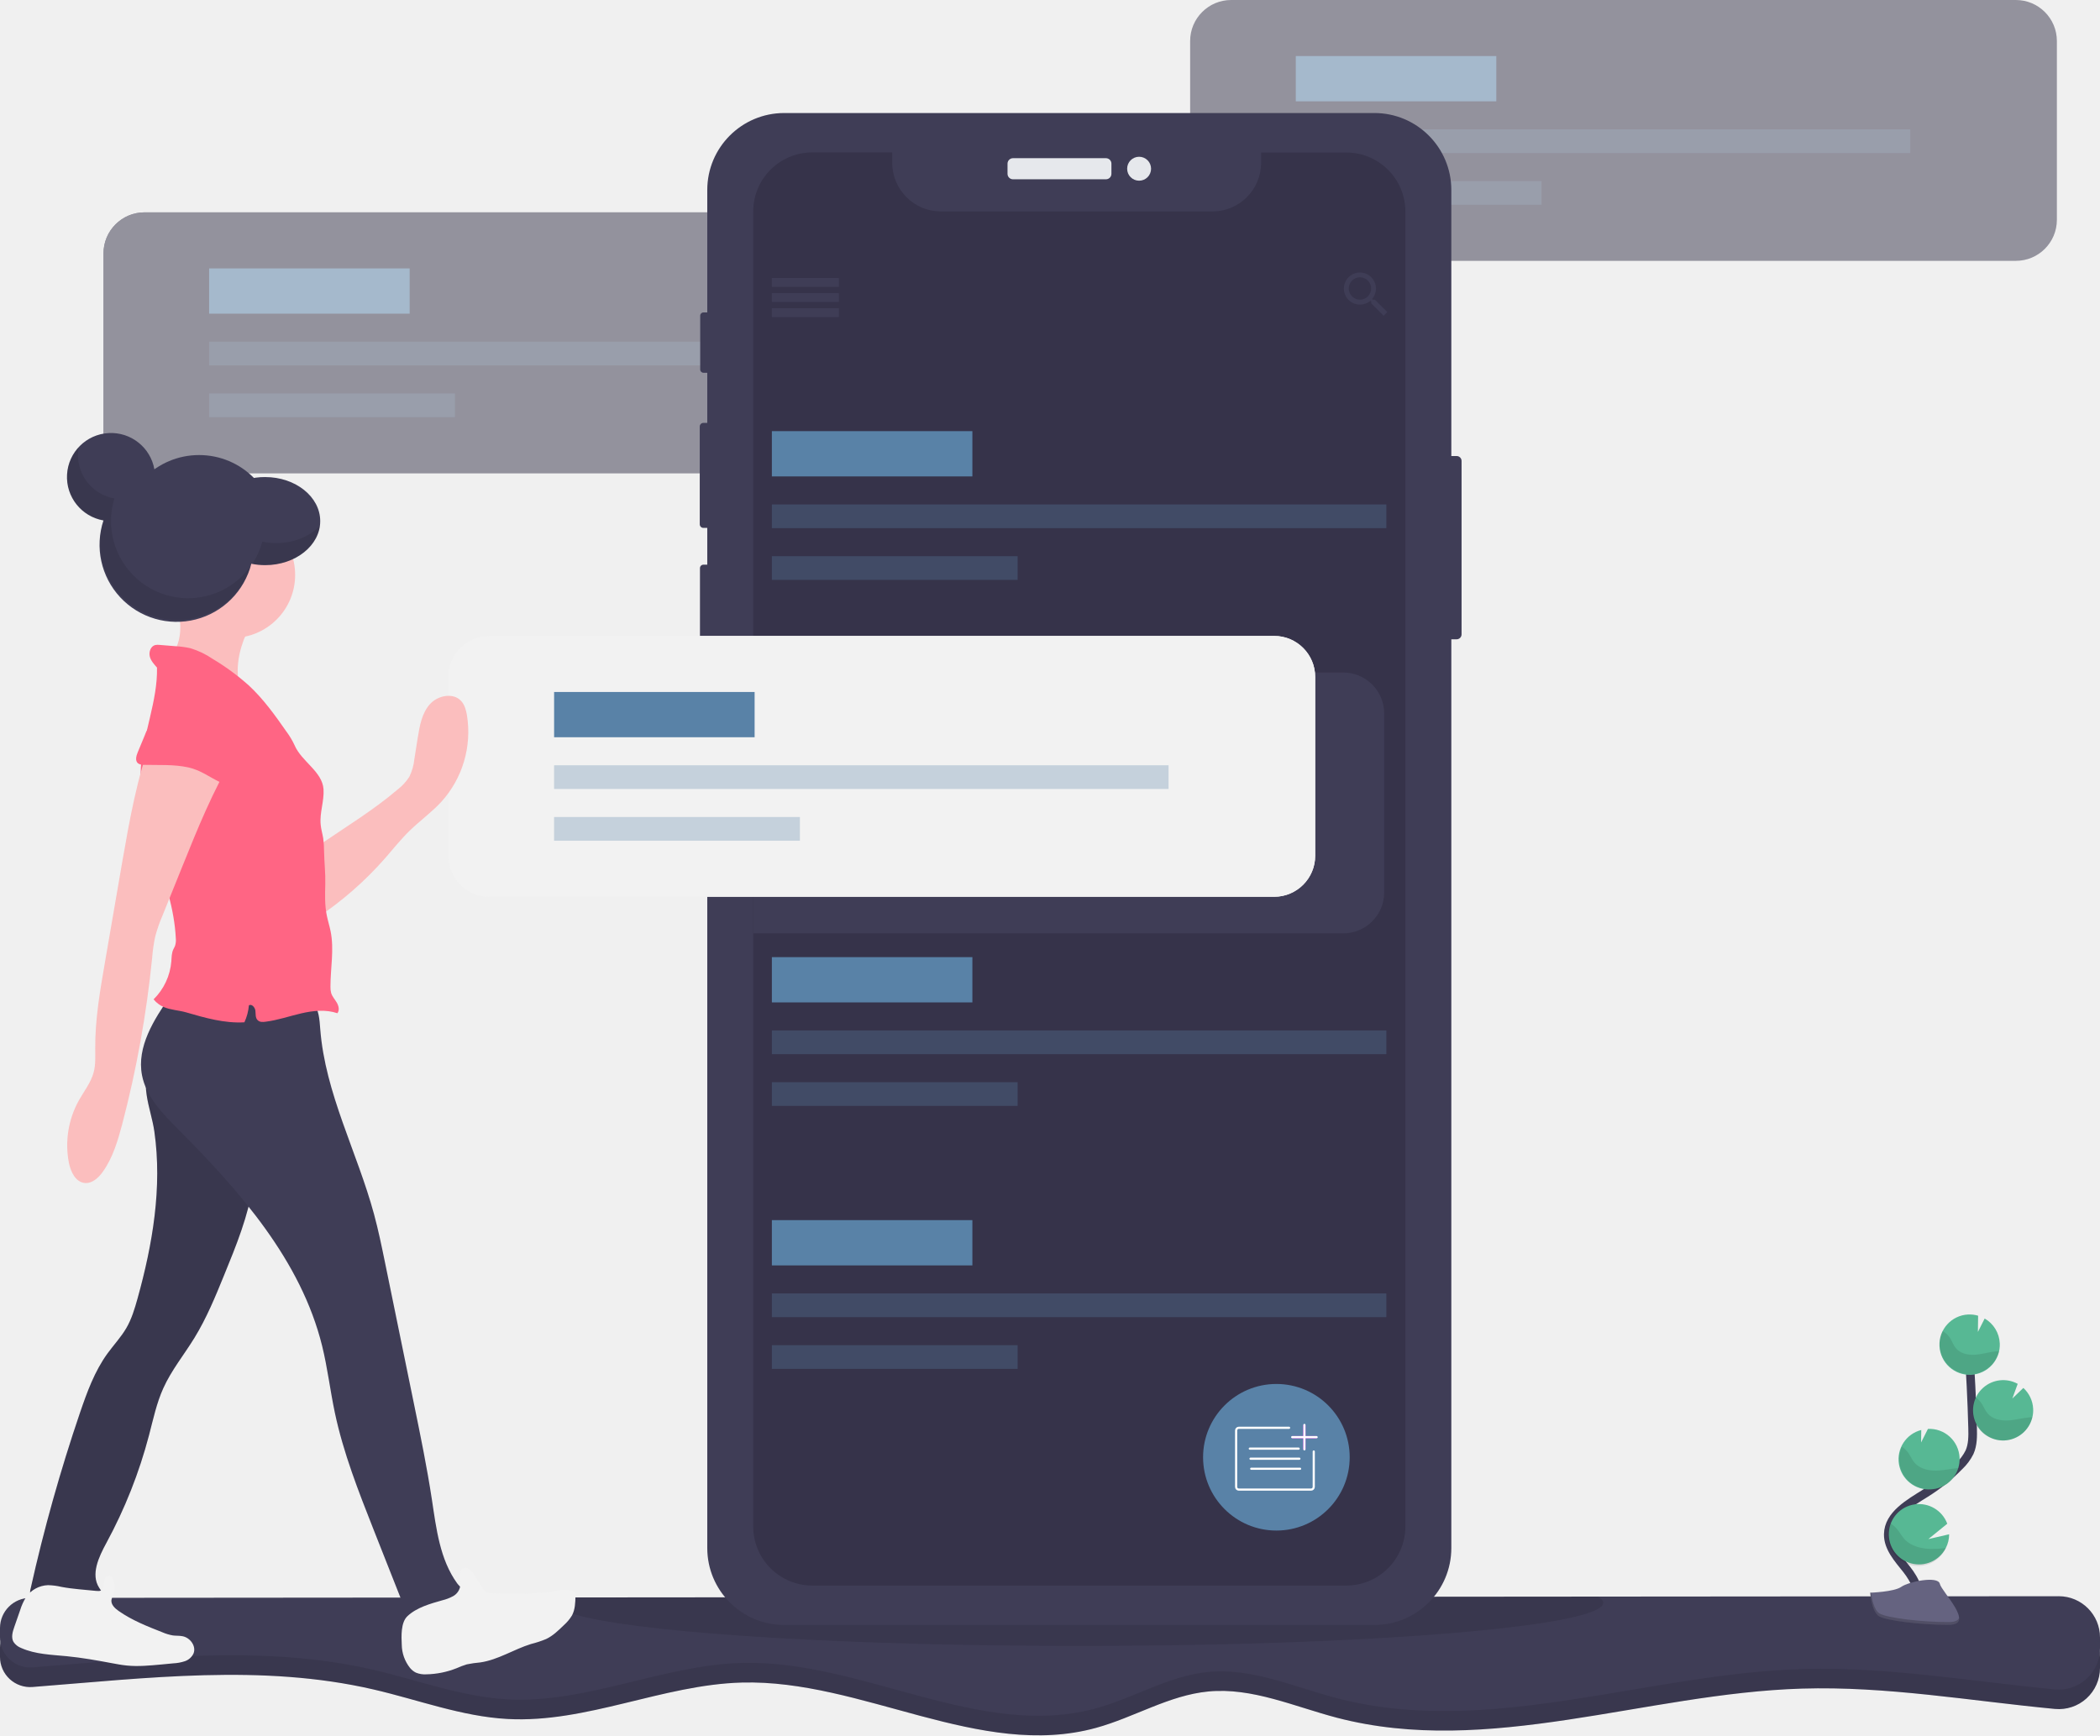
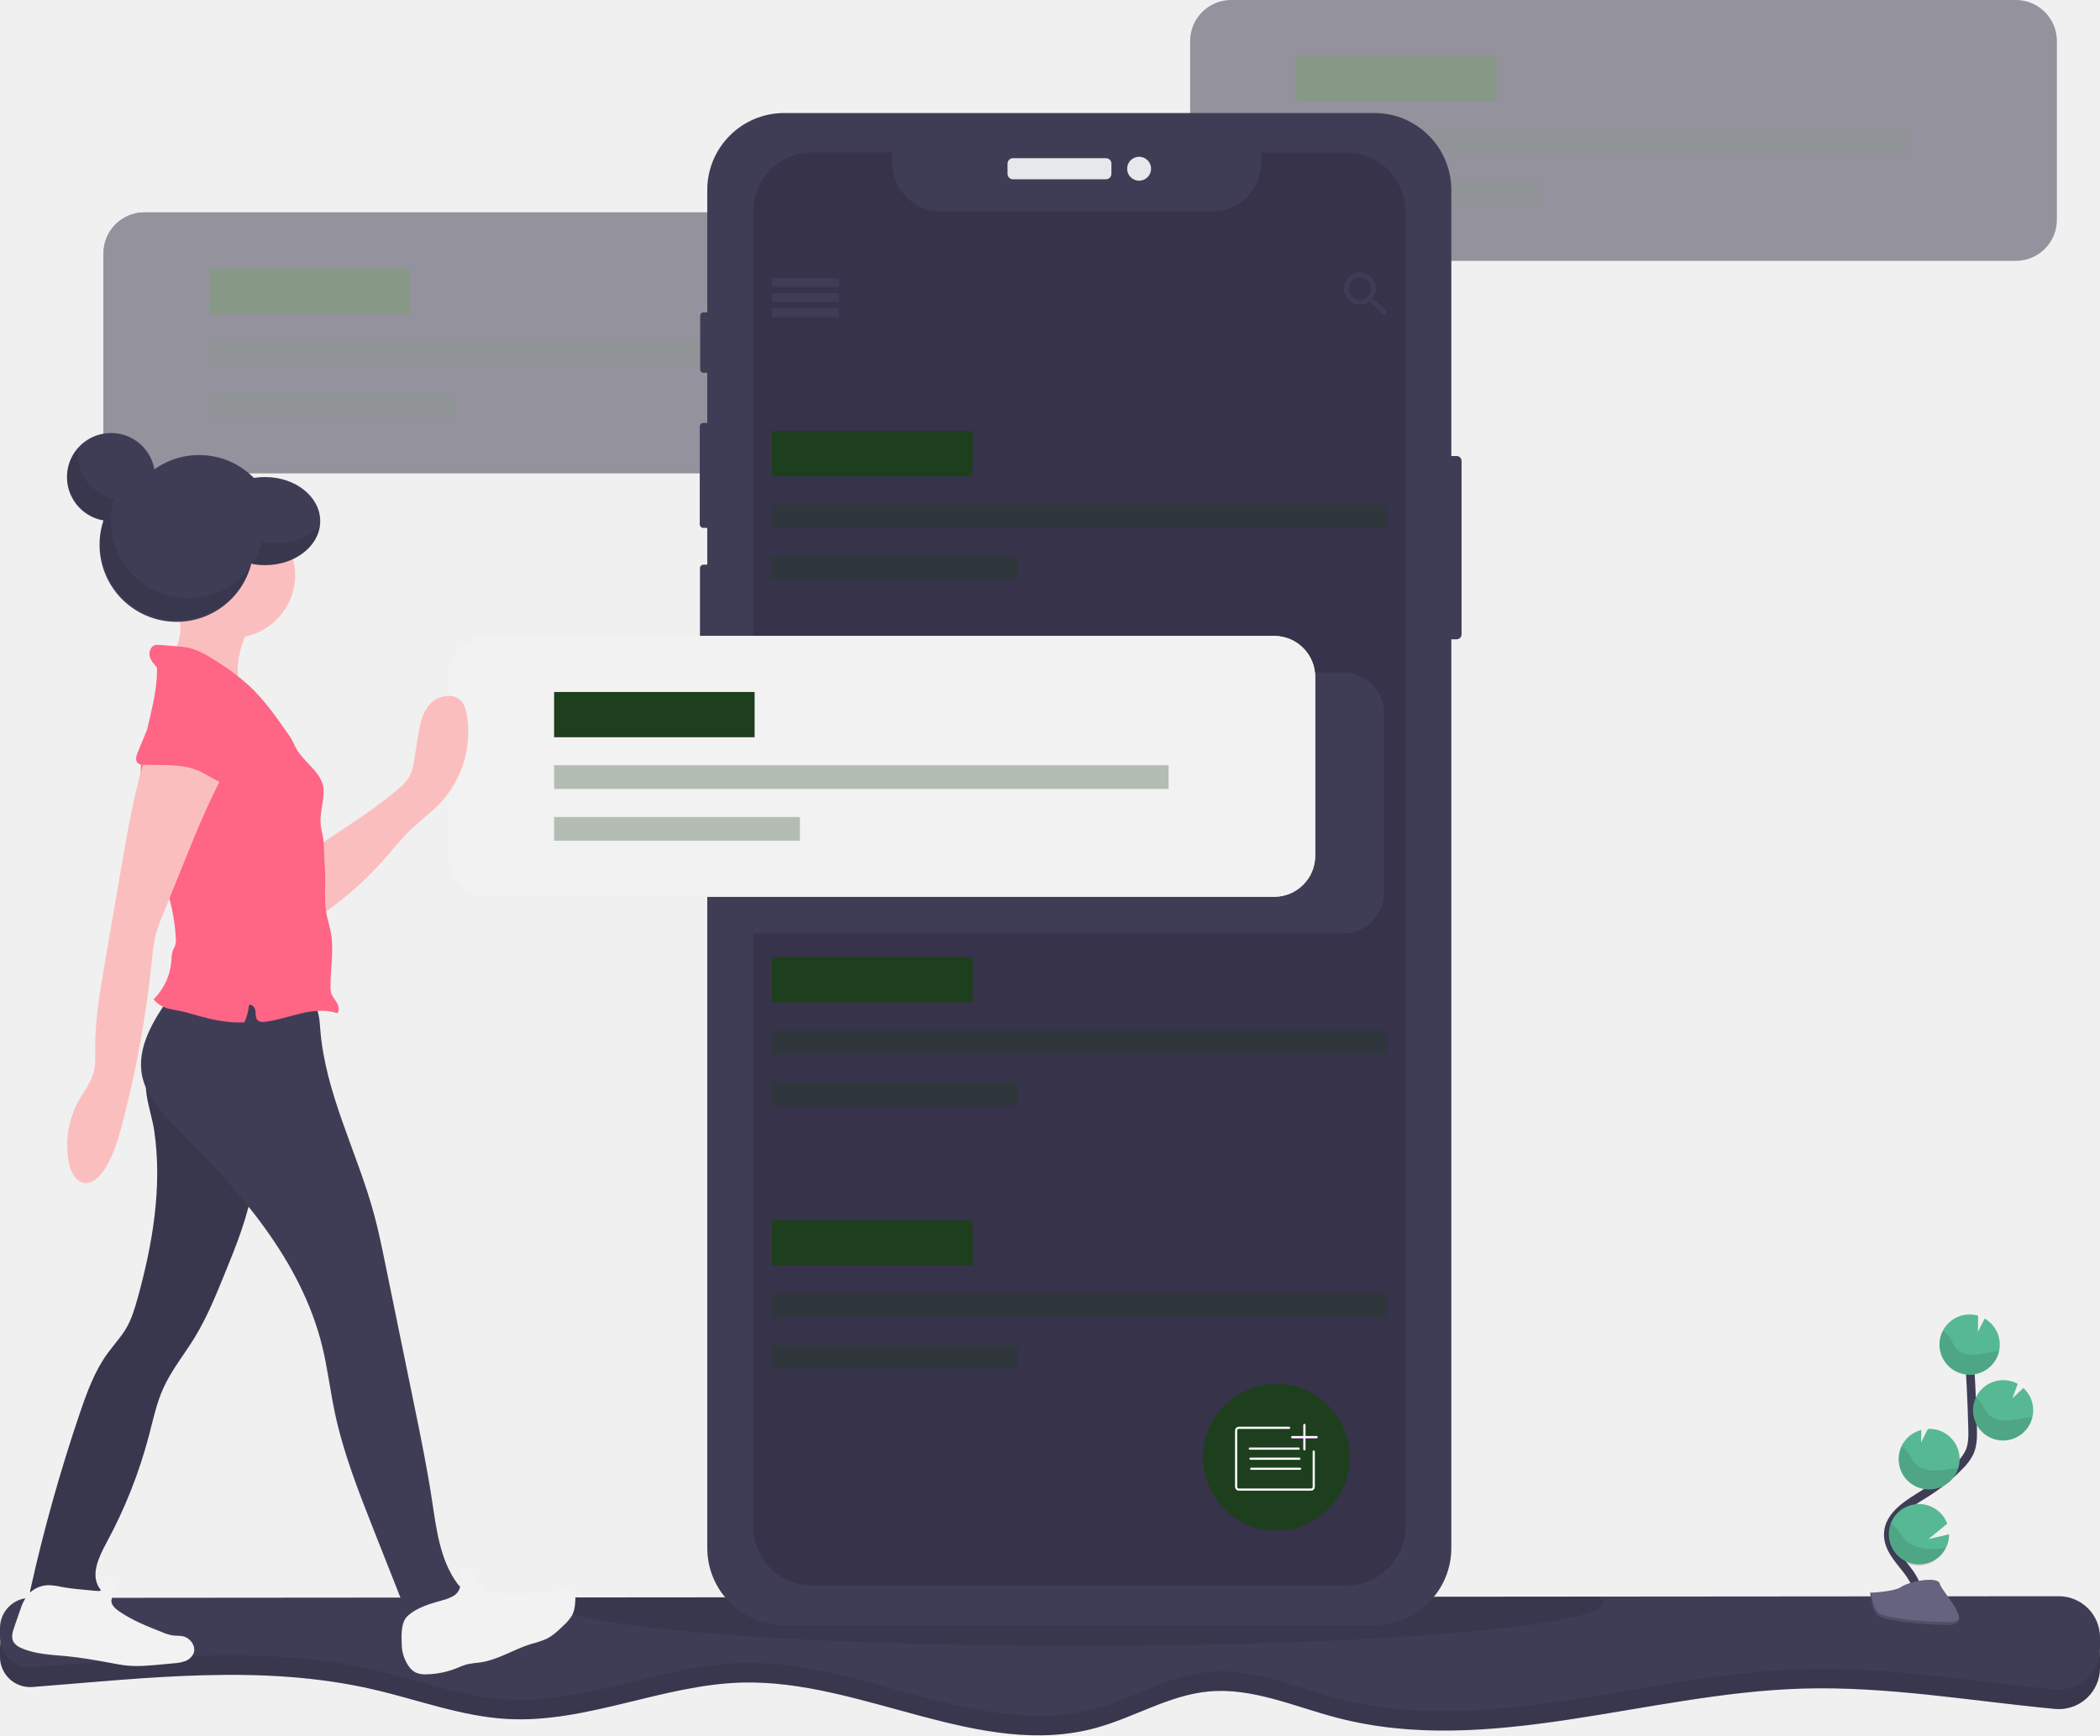
<svg xmlns="http://www.w3.org/2000/svg" data-name="Layer 1" width="974" height="805.02" viewBox="0 0 974 805.02">
  <path d="M974 768.75v5a19.11 19.11 0 01-20.91 19c-39.15-3.72-78.12-10.64-117.4-9.43-72.42 2.21-145.44 31.83-215.54 13.53-19.77-5.16-39.32-14.13-59.66-12.2-18.25 1.73-34.49 12.05-52.17 16.89C454.55 816.3 399.8 779 344.06 780.51c-36.74 1-71.92 18.89-108.62 16.9-21.27-1.14-41.53-8.92-62.28-13.71-51.66-11.94-104.86-5.27-158.09-1.13A14 14 0 010 768.64v-4.28a14 14 0 0114-14l940.92-.76A19.11 19.11 0 01974 768.75z" fill="#3f3d56" />
  <path d="M974 768.75v5a19.11 19.11 0 01-20.91 19c-39.15-3.72-78.12-10.64-117.4-9.43-72.42 2.21-145.44 31.83-215.54 13.53-19.77-5.16-39.32-14.13-59.66-12.2-18.25 1.73-34.49 12.05-52.17 16.89C454.55 816.3 399.8 779 344.06 780.51c-36.74 1-71.92 18.89-108.62 16.9-21.27-1.14-41.53-8.92-62.28-13.71-51.66-11.94-104.86-5.27-158.09-1.13A14 14 0 010 768.64v-4.28a14 14 0 0114-14l940.92-.76A19.11 19.11 0 01974 768.75z" opacity=".1" />
  <path d="M974 759.61v5a20.39 20.39 0 01-.11 2.08 19.11 19.11 0 01-20.8 17c-39.15-3.73-78.12-10.65-117.4-9.44-72.42 2.22-145.44 31.84-215.54 13.53-19.77-5.16-39.32-14.13-59.66-12.2-18.25 1.73-34.49 12.05-52.17 16.9-53.77 14.72-108.52-22.58-164.26-21.08-36.74 1-71.92 18.89-108.62 16.91-21.27-1.15-41.53-8.92-62.28-13.72-51.65-11.93-104.86-5.26-158.09-1.12a14 14 0 01-14.86-11.5 13.7 13.7 0 01-.21-2.46v-4.28a14 14 0 0114-14l235.83-.19 481.81-.4 223.28-.18A19.11 19.11 0 01974 759.61z" fill="#3f3d56" />
  <path d="M743.59 743.51c0 2.21-4.36 4.33-12.4 6.32-32.19 7.95-123.19 13.68-230.6 13.68-105.67 0-195.58-5.55-229-13.31-9-2.09-14-4.34-14-6.69 0-.82.6-1.63 1.78-2.43l481.81-.4c1.59.93 2.41 1.83 2.41 2.83z" opacity=".1" />
  <g opacity=".5">
    <rect x="552" width="402" height="121" rx="19.03" fill="#36334a" />
-     <path fill="#5982a7" d="M601 26h93v21h-93z" />
-     <path fill="#5982a7" opacity=".3" d="M601 60h285v11H601zm0 24h114v11H601z" />
+     <path fill="#1d3f1d" d="M601 26h93v21h-93z" />
+     <path fill="#1d3f1d" opacity=".3" d="M601 60h285v11H601zm0 24h114v11H601z" />
  </g>
  <g opacity=".5">
    <rect x="48" y="98.51" width="402" height="121" rx="19.03" fill="#36334a" />
    <path fill="#36334a" d="M97 124.51h93v21H97zm0 34h285v11H97zm0 24h114v11H97z" />
    <rect x="48" y="98.51" width="402" height="121" rx="19.03" fill="#36334a" />
-     <path fill="#5982a7" d="M97 124.51h93v21H97z" />
-     <path fill="#5982a7" opacity=".3" d="M97 158.51h285v11H97zm0 24h114v11H97z" />
+     <path fill="#1d3f1d" d="M97 124.51h93v21H97z" />
+     <path fill="#1d3f1d" opacity=".3" d="M97 158.51h285v11H97zm0 24h114v11H97z" />
  </g>
  <rect x="667.58" y="211.54" width="10.31" height="85.02" rx="2.29" fill="#3f3d56" />
  <rect x="324.76" y="144.93" width="5.79" height="27.99" rx="1.5" fill="#3f3d56" />
  <rect x="324.55" y="196.17" width="6.52" height="48.72" rx="1.69" fill="#3f3d56" />
  <rect x="324.65" y="261.94" width="6.21" height="49.14" rx="1.61" fill="#3f3d56" />
  <rect x="328.04" y="52.43" width="345.1" height="701.37" rx="35.69" fill="#3f3d56" />
  <rect x="467.3" y="73.38" width="48.19" height="9.79" rx="2.54" fill="#e6e8ec" />
  <circle cx="528.33" cy="78.27" r="5.55" fill="#e6e8ec" />
  <path d="M651.83 98.11v610a27.41 27.41 0 01-27.41 27.4H376.76a27.41 27.41 0 01-27.41-27.4v-610a27.41 27.41 0 0127.41-27.41h37.06v4.81a22.58 22.58 0 0022.57 22.57h126a22.57 22.57 0 0022.52-22.57v-4.76h39.51a27.41 27.41 0 0127.41 27.36z" fill="#36334a" />
  <path fill="#3f3d56" d="M358 129h31v4h-31zm0 7h31v4h-31zm0 7h31v4h-31z" />
  <path fill="#3f3d56" d="M358 129h31v4h-31zm0 7h31v4h-31zm0 7h31v4h-31zm279.66-4h-.91l-.35-.29a7.61 7.61 0 001.78-4.89 7.44 7.44 0 10-7.4 7.48 7.73 7.73 0 004.88-1.78l.34.29v.92l5.74 5.75 1.72-1.72zm-6.88 0a5.18 5.18 0 115.16-5.18 5.15 5.15 0 01-5.16 5.18z" />
-   <path fill="#5982a7" d="M358 200h93v21h-93z" />
-   <path fill="#5982a7" opacity=".3" d="M358 234h285v11H358zm0 24h114v11H358z" />
-   <path fill="#5982a7" d="M358 444h93v21h-93z" />
-   <path fill="#5982a7" opacity=".3" d="M358 478h285v11H358zm0 24h114v11H358z" />
-   <path fill="#5982a7" d="M358 566h93v21h-93z" />
-   <path fill="#5982a7" opacity=".3" d="M358 600h285v11H358zm0 24h114v11H358z" />
-   <circle cx="592" cy="676" r="34" fill="#5982a7" />
+   <path fill="#1d3f1d" d="M358 200h93v21h-93z" />
+   <path fill="#1d3f1d" opacity=".3" d="M358 234h285v11H358zm0 24h114v11H358z" />
+   <path fill="#1d3f1d" d="M358 444h93v21h-93z" />
+   <path fill="#1d3f1d" opacity=".3" d="M358 478h285v11H358zm0 24h114v11H358z" />
+   <path fill="#1d3f1d" d="M358 566h93v21h-93z" />
+   <path fill="#1d3f1d" opacity=".3" d="M358 600h285v11H358zm0 24h114v11H358z" />
+   <circle cx="592" cy="676" r="34" fill="#1d3f1d" />
  <path d="M609.33 673.32v16.43a1.25 1.25 0 01-1.25 1.25h-33.5a1.25 1.25 0 01-1.25-1.25v-26.17a1.25 1.25 0 011.25-1.25h23.31M579.67 672h22.66M580 676.67h22.67m-22.34 4.66H603" fill="none" stroke="#fff" stroke-linecap="round" stroke-miterlimit="10" />
  <path fill="none" stroke="#f0f" stroke-miterlimit="10" d="M605 661v11.33m5.67-5.66h-11.34" />
  <path fill="none" stroke="#fff" stroke-linecap="round" stroke-miterlimit="10" d="M605 661v11.33m5.67-5.66h-11.34" />
  <path d="M888.6 745.17c3-5.51-.4-12.27-4.29-17.18s-8.61-10-8.51-16.29c.15-9 9.7-14.31 17.33-19.09a84 84 0 0015.56-12.51 22.8 22.8 0 004.78-6.4c1.58-3.52 1.54-7.52 1.44-11.37q-.51-19.26-1.91-38.49" fill="none" stroke="#3f3d56" stroke-miterlimit="10" stroke-width="4" />
  <path d="M927.51 623.14a14 14 0 00-7-11.5l-3.14 6.22.1-7.53a14.22 14.22 0 00-4.63-.56 14 14 0 1014.68 13.37zm-25.03 94.99a14 14 0 11.68-11.3l-8.77 7.13 9.65-2.23a14 14 0 01-1.56 6.4zm-6.93-27.25a14 14 0 01-4.45-27.53l-.08 5.78 3.18-6.29a14 14 0 0114.67 13.36 13.84 13.84 0 01-.6 4.79 14 14 0 01-12.72 9.89zm34.07-22.67a14 14 0 116.21-26.27l-2.48 6.8 5.1-4.9a14 14 0 014.55 9.67 13.79 13.79 0 01-.35 3.87 14 14 0 01-13.03 10.83z" fill="#57b894" />
  <path d="M925.62 626.88c-3.24.35-6.39 1.36-9.64 1.56s-6.82-.57-8.88-3.1c-1.1-1.36-1.66-3.08-2.59-4.57a10 10 0 00-3.54-3.33 14 14 0 1026.24 9.32q-.79.03-1.59.12zm4 41.33a14 14 0 01-13.35-20 10.37 10.37 0 012.82 2.82c1 1.51 1.61 3.26 2.78 4.64 2.19 2.57 5.92 3.41 9.31 3.26s6.66-1.12 10-1.43c.47 0 .94-.07 1.42-.08a14 14 0 01-12.98 10.79zm-34.07 22.67a14 14 0 01-13.46-19.76 11.48 11.48 0 013 2.85c1.09 1.54 1.77 3.32 3.05 4.74 2.37 2.63 6.35 3.56 9.93 3.48s6.83-.93 10.28-1.2a14 14 0 01-12.8 9.89zm6.93 27.25a14.017 14.017 0 01-25.59-11.45 13.84 13.84 0 013.08 2.75c1.34 1.62 2.22 3.47 3.76 5 2.87 2.82 7.5 4 11.63 4.09a60 60 0 007.12-.39z" opacity=".1" />
  <path d="M867.43 738.82s11.08-.34 14.42-2.72 17-5.21 17.86-1.4 16.65 19 4.15 19.06-29.06-1.94-32.4-4-4.03-10.94-4.03-10.94z" fill="#656380" />
  <path d="M904.08 752.44c-12.51.1-29.06-1.95-32.39-4-2.54-1.55-3.55-7.09-3.89-9.65h-.37s.7 8.94 4 11 19.89 4.07 32.4 4c3.61 0 4.85-1.31 4.78-3.21-.47 1.12-1.84 1.83-4.53 1.86z" opacity=".2" />
  <path d="M642 331.03v82.94a19 19 0 01-19 19H349.35v-121H623a19 19 0 0119 19.06z" fill="#3f3d56" />
  <rect x="208" y="295" width="402" height="121" rx="19.03" fill="#f2f2f2" />
  <rect x="208" y="295" width="402" height="121" rx="19.03" fill="#f2f2f2" />
-   <path fill="#5982a7" d="M257 321h93v21h-93z" />
-   <path fill="#5982a7" opacity=".3" d="M257 355h285v11H257zm0 24h114v11H257z" />
+   <path fill="#1d3f1d" d="M257 321h93v21h-93z" />
+   <path fill="#1d3f1d" opacity=".3" d="M257 355h285v11H257zm0 24h114v11H257z" />
  <circle cx="92.34" cy="246.84" r="35.75" fill="#3f3d56" />
  <path d="M71.6 524.94c3.69 25.89-.81 52.29-7.82 77.48-1.31 4.69-2.72 9.42-5.17 13.63s-5.86 7.83-8.74 11.79c-6 8.26-9.52 18-12.81 27.64a779.65 779.65 0 00-22.82 81.32 5.57 5.57 0 000 3.47c.87 2 3.51 2.26 5.68 2.25l28.06-.15c1-1.92-.85-4-2-5.84-4-6.22-.16-14.3 3.37-20.81a223.74 223.74 0 0019.78-50c1.92-7.33 3.48-14.82 6.6-21.73 3.77-8.38 9.68-15.59 14.48-23.43 5.58-9.11 9.65-19 13.69-28.93 5.64-13.78 11.33-27.73 13.55-42.45 2.09-13.82 1.06-27.9-.3-41.81a2.64 2.64 0 00-3.06-3l-37.65-1.94c-7.76-.4-9.6-2.1-8.42 5.52.82 5.69 2.76 11.23 3.58 16.99z" fill="#3f3d56" />
  <path d="M71.6 524.94c3.69 25.89-.81 52.29-7.82 77.48-1.31 4.69-2.72 9.42-5.17 13.63s-5.86 7.83-8.74 11.79c-6 8.26-9.52 18-12.81 27.64a779.65 779.65 0 00-22.82 81.32 5.57 5.57 0 000 3.47c.87 2 3.51 2.26 5.68 2.25l28.06-.15c1-1.92-.85-4-2-5.84-4-6.22-.16-14.3 3.37-20.81a223.74 223.74 0 0019.78-50c1.92-7.33 3.48-14.82 6.6-21.73 3.77-8.38 9.68-15.59 14.48-23.43 5.58-9.11 9.65-19 13.69-28.93 5.64-13.78 11.33-27.73 13.55-42.45 2.09-13.82 1.06-27.9-.3-41.81a2.64 2.64 0 00-3.06-3l-37.65-1.94c-7.76-.4-9.6-2.1-8.42 5.52.82 5.69 2.76 11.23 3.58 16.99z" opacity=".1" />
  <path d="M79 461.99c-7.65 11-15.67 23.66-13.13 36.83 1.93 10 9.55 17.75 16.74 25 28.74 28.86 57 60.92 66.78 100.47 2.52 10.22 3.74 20.71 5.91 31 3.94 18.7 11 36.58 18 54.35l18.72 47.38a28.36 28.36 0 0027.1-18c-2.46-.19-5.67-2.57-7.11-4.57-8-11.07-9.64-25.31-11.69-38.81-2.27-14.92-5.3-29.72-8.34-44.51l-13.4-65.42c-1.55-7.55-3.1-15.11-5.12-22.54-7.82-28.83-22.64-56-24.93-85.81-.34-4.38-.55-9.19-3.52-12.44-3.12-3.43-8.24-4-12.87-4.27-18.73-1.24-34.89-3.07-53.14 1.34z" fill="#3f3d56" />
  <path d="M28.47 736.13a29.86 29.86 0 00-6.22-.8 12.92 12.92 0 00-10.16 5.55 25.25 25.25 0 00-2.73 6l-2.71 7.78c-.8 2.28-1.58 4.91-.39 7a7.42 7.42 0 003.64 2.85c6.56 2.92 13.95 3.08 21.1 3.78 6.94.68 13.82 1.9 20.67 3.19 2.36.44 4.71.89 7.1 1.13 5.34.54 10.72 0 16.06-.48l5.51-.53a19.84 19.84 0 005.42-1 6.83 6.83 0 004-3.59c1.36-3.37-1.56-7.36-5.13-8-1.45-.29-2.95-.16-4.42-.35a20.88 20.88 0 01-4.84-1.45c-7.05-2.77-14.17-5.57-20.37-9.93-1.72-1.21-3.52-2.9-3.33-5a10.19 10.19 0 01.89-2.59 9.46 9.46 0 00.08-6.69c-.34-.92-1-1.89-1.93-2-2.64-.32-2.32 3.53-2.71 5-.53 2-1.49 2.18-3.37 2-5.4-.58-10.8-.85-16.16-1.87zm157.87 26.83a17.65 17.65 0 003.82 10.75 8.36 8.36 0 002.72 2.19 10.92 10.92 0 004.95.79 40.05 40.05 0 0013.89-2.81 39.7 39.7 0 014.8-1.81 53.88 53.88 0 016.24-.9c8.27-1.19 15.53-6.07 23.52-8.54a49.45 49.45 0 007-2.3c3.16-1.49 5.72-4 8.23-6.43a19.89 19.89 0 003.78-4.52c1.47-2.74 1.56-6 1.62-9.1a2.59 2.59 0 00-.24-1.41 2.1 2.1 0 00-.9-.71c-2.43-1.2-5.31-.6-8-.13-9.72 1.73-19.67 1.41-29.54 1.09a4.29 4.29 0 01-4.54-2.59l-3.75-6c-1.07-1.72-2.77-3.69-4.71-3.1-1.55.47-2.18 2.37-2.12 4s.56 3.25.25 4.84a6.61 6.61 0 01-3.2 4.16 20.44 20.44 0 01-5 1.92c-5.52 1.56-11.94 3.33-16.21 7.39-3.09 2.92-2.8 9.37-2.61 13.22z" fill="#f2f2f2" />
  <path d="M184.4 366.26a23.17 23.17 0 005.46-5.94 24.21 24.21 0 002.33-8.21l1.57-9.92c.87-5.47 1.89-11.26 5.54-15.43s10.92-5.66 14.63-1.54c1.62 1.79 2.26 4.25 2.66 6.64a48.34 48.34 0 01-11.82 40c-4.49 4.92-10 8.83-14.75 13.48-4.14 4-7.73 8.59-11.55 12.94a159.42 159.42 0 01-31.47 27.5c.14-7.44 1.09-15.42 0-22.81-.81-5.34-3-8.22 2.17-11.71 12-8.16 24.11-15.54 35.23-25zM83.56 293.08c-.39 5.32-2.6 10.76-7 13.83q18.69 6.54 36.87 14.42c-2.34-2.25-3.05-5.7-3.16-8.94-.31-8.47 2.62-16.8 6.9-24.1a5.85 5.85 0 001.13-3.18c-.14-2.36-2.94-3.45-5.24-4a128.86 128.86 0 00-23.92-3.47c-3.45-.11-7.54-1.2-6.76 3.19.74 4.1 1.49 8.1 1.18 12.25z" fill="#fbbebe" />
  <circle cx="107.66" cy="266.7" r="29.23" fill="#fbbebe" />
  <path d="M136.6 345.65a35.36 35.36 0 00-3.71-6.22c-5.3-7.61-10.74-15.21-17.54-21.51a109.19 109.19 0 00-16.65-12.23 37.79 37.79 0 00-10.42-5 40.77 40.77 0 00-6.69-.91l-7.59-.62a6.21 6.21 0 00-2 .06c-2.06.52-3 3.08-2.56 5.15s2 3.75 3.38 5.32c.34 15.49-6.55 30.77-7.48 46.24-1.63 27 14.88 52.21 16.2 79.28a8.55 8.55 0 01-.38 3.63c-.22.56-.55 1.07-.8 1.62-.78 1.7-.75 3.63-.89 5.5a27.94 27.94 0 01-8.23 17.62 12.23 12.23 0 004.64 3.54c3.19 1.39 7 1.51 10.39 2.48 8.84 2.58 17.9 5.18 27.09 4.63a23.9 23.9 0 002.09-7.87c1.3-.81 2.8.92 3 2.44s-.09 3.29 1 4.39 2.47.93 3.8.76c5.61-.71 11-2.6 16.5-3.87s11.38-1.88 16.73-.06c1.08-1.37.62-3.4-.26-4.9s-2.13-2.82-2.63-4.49a10.08 10.08 0 01-.32-2.95c0-8.55 1.76-17.19.09-25.58-.49-2.46-1.27-4.86-1.77-7.33-1-4.79-.85-9.73-.72-14.62s-.46-10.18-.56-15.14a48.29 48.29 0 00-.4-6.13c-.34-2.13-1-4.21-1.18-6.36-.54-5.46 1.66-10.88 1.33-16.36-.55-8.32-10.22-12.84-13.46-20.51z" fill="#ff6584" />
  <path d="M70.63 341.73c-7.08 18.78-10.54 38.7-14 58.48l-8 46.46c-2.27 13.13-4.55 26.34-4.46 39.66 0 3.74.24 7.55-.74 11.16-1.28 4.74-4.46 8.69-6.87 13a42.78 42.78 0 00-4.6 28.93c.82 4.15 3.06 8.86 7.27 9.34 3.46.38 6.45-2.37 8.47-5.21 4.64-6.51 6.94-14.37 9-22.11a500.11 500.11 0 0013.87-77.09 75.06 75.06 0 011.39-9.8 69.54 69.54 0 013.38-9.76q4.59-11.38 9.19-22.76c7.07-17.53 14.18-35.14 23.89-51.36-9.6-2.76-19.59-6-29.19-8.73-2.77-.82-5.74-.33-8.6-.21z" fill="#fbbebe" />
  <path d="M87.27 355.97c-6.72-1.45-13.67-1-20.53-1.17a4.43 4.43 0 01-2.76-.72c-1.39-1.19-.8-3.42-.1-5.11l3.32-8a11.64 11.64 0 012.66-4.42c1.69-1.5 4.07-1.87 6.31-2.14 7.29-.84 14.79-1.12 21.86.85s13.72 6.45 16.88 13.08c1.32 2.76 1.93 6.24.18 8.75-2.6 3.73-8.43 7.9-12.78 5.86-5.21-2.44-9.2-5.71-15.04-6.98z" fill="#ff6584" />
  <path d="M123 221.3a29.52 29.52 0 00-16.28 4.69 35.75 35.75 0 00-35.1-8.22A20.43 20.43 0 1048 241.42a35.75 35.75 0 1068.57 20.09 32 32 0 006.41.65c14.1 0 25.54-9.15 25.54-20.43S137.08 221.3 123 221.3z" fill="#3f3d56" />
  <path d="M128.09 251.94a31.1 31.1 0 01-6.41-.65 35.57 35.57 0 01-4.68 10.29 32.11 32.11 0 006 .58c13.18 0 24-8 25.39-18.24-4.69 4.88-12.04 8.02-20.3 8.02zm-40.86 25.57a35.8 35.8 0 01-34.18-46.28 20.43 20.43 0 01-16.89-20.12 20.09 20.09 0 01.33-3.66 20.43 20.43 0 0011.46 34 35.75 35.75 0 0068.29 21.18 35.68 35.68 0 01-29.01 14.88z" opacity=".1" />
</svg>
